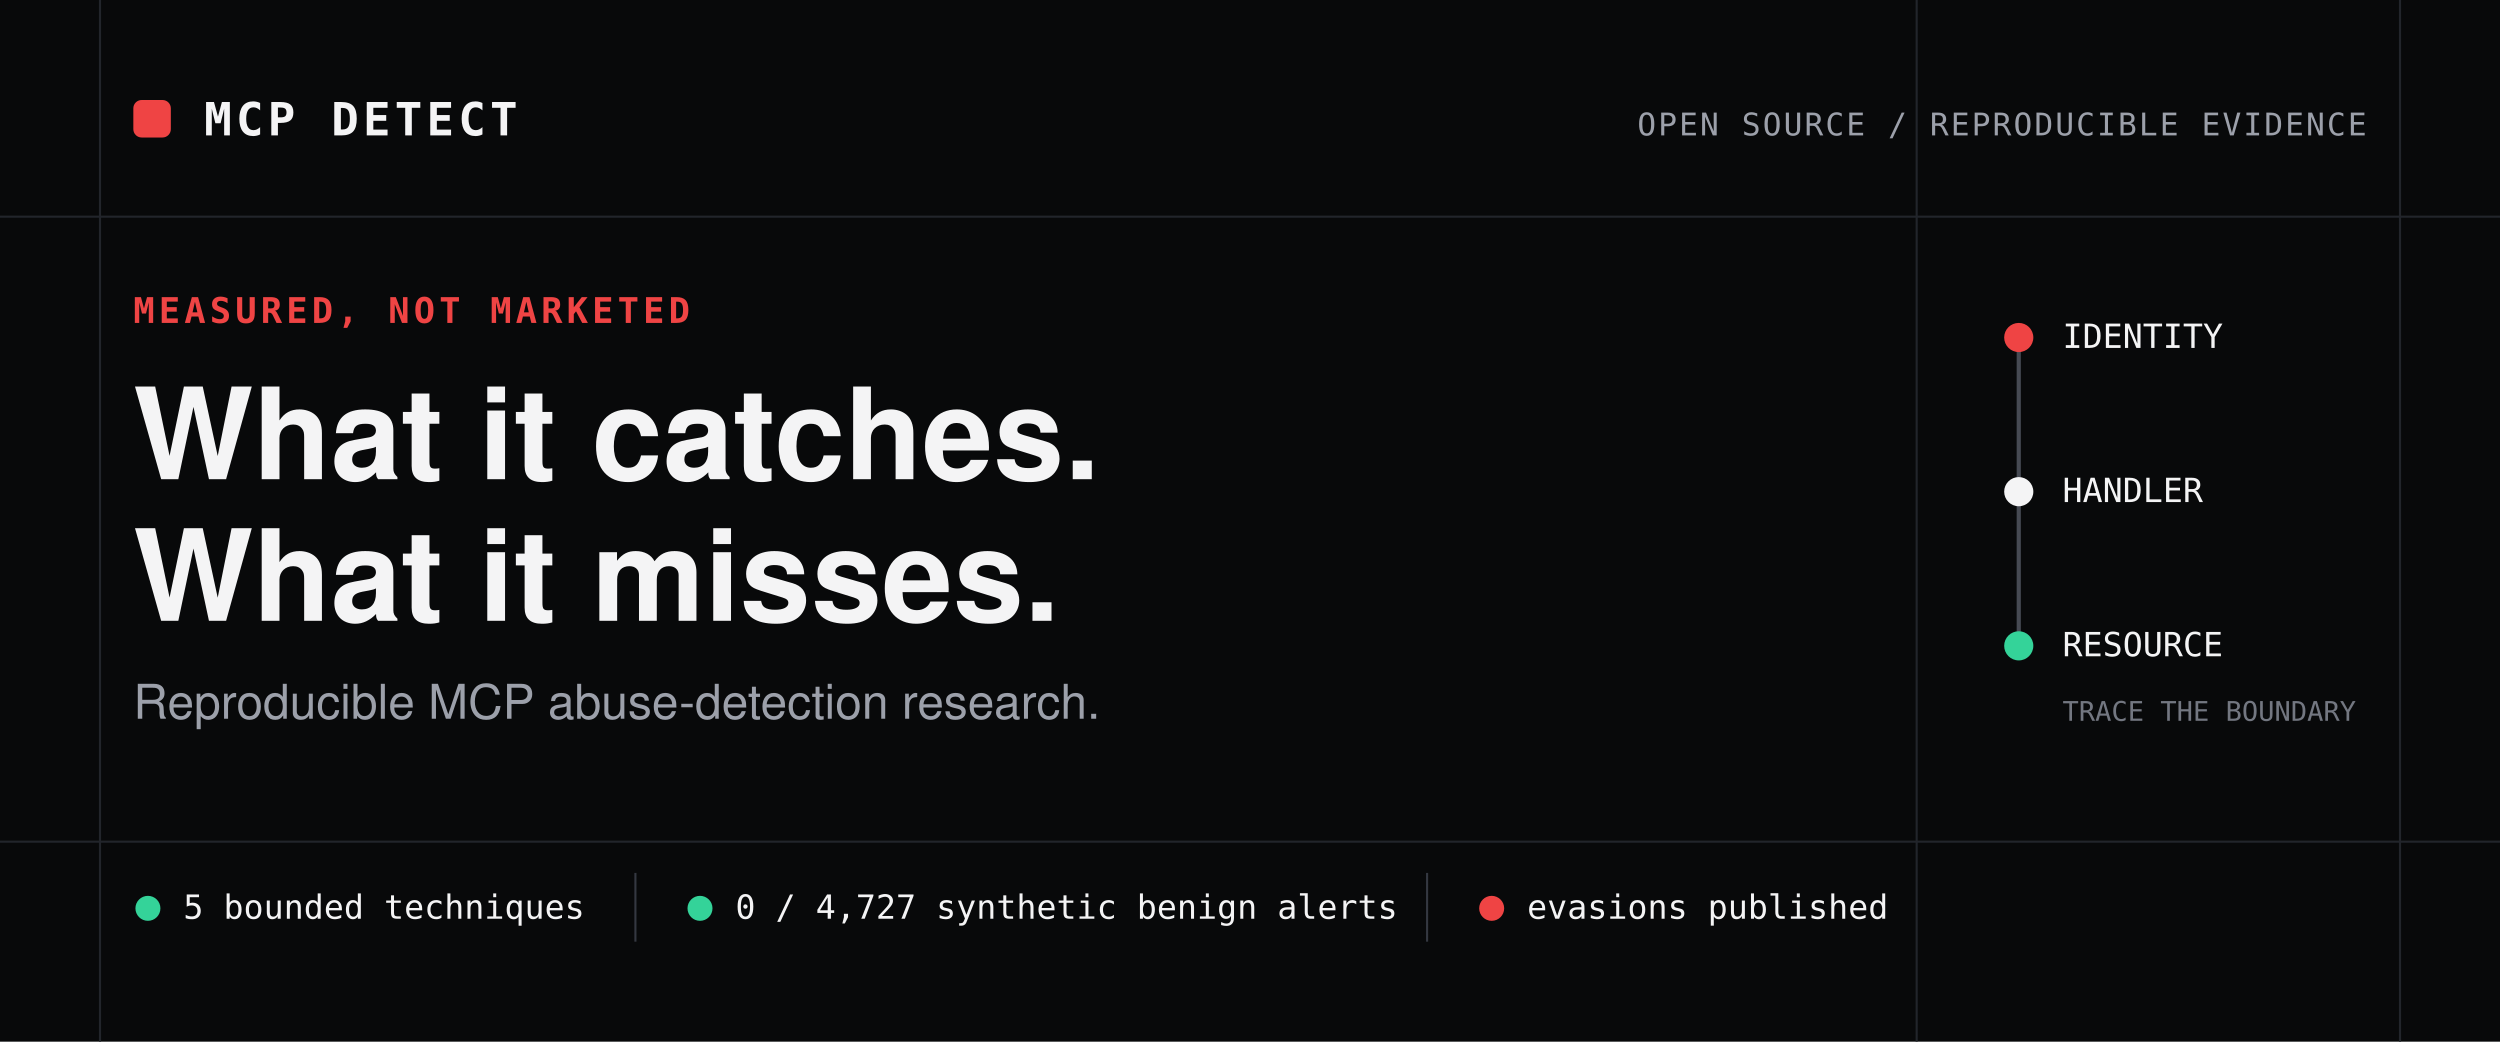
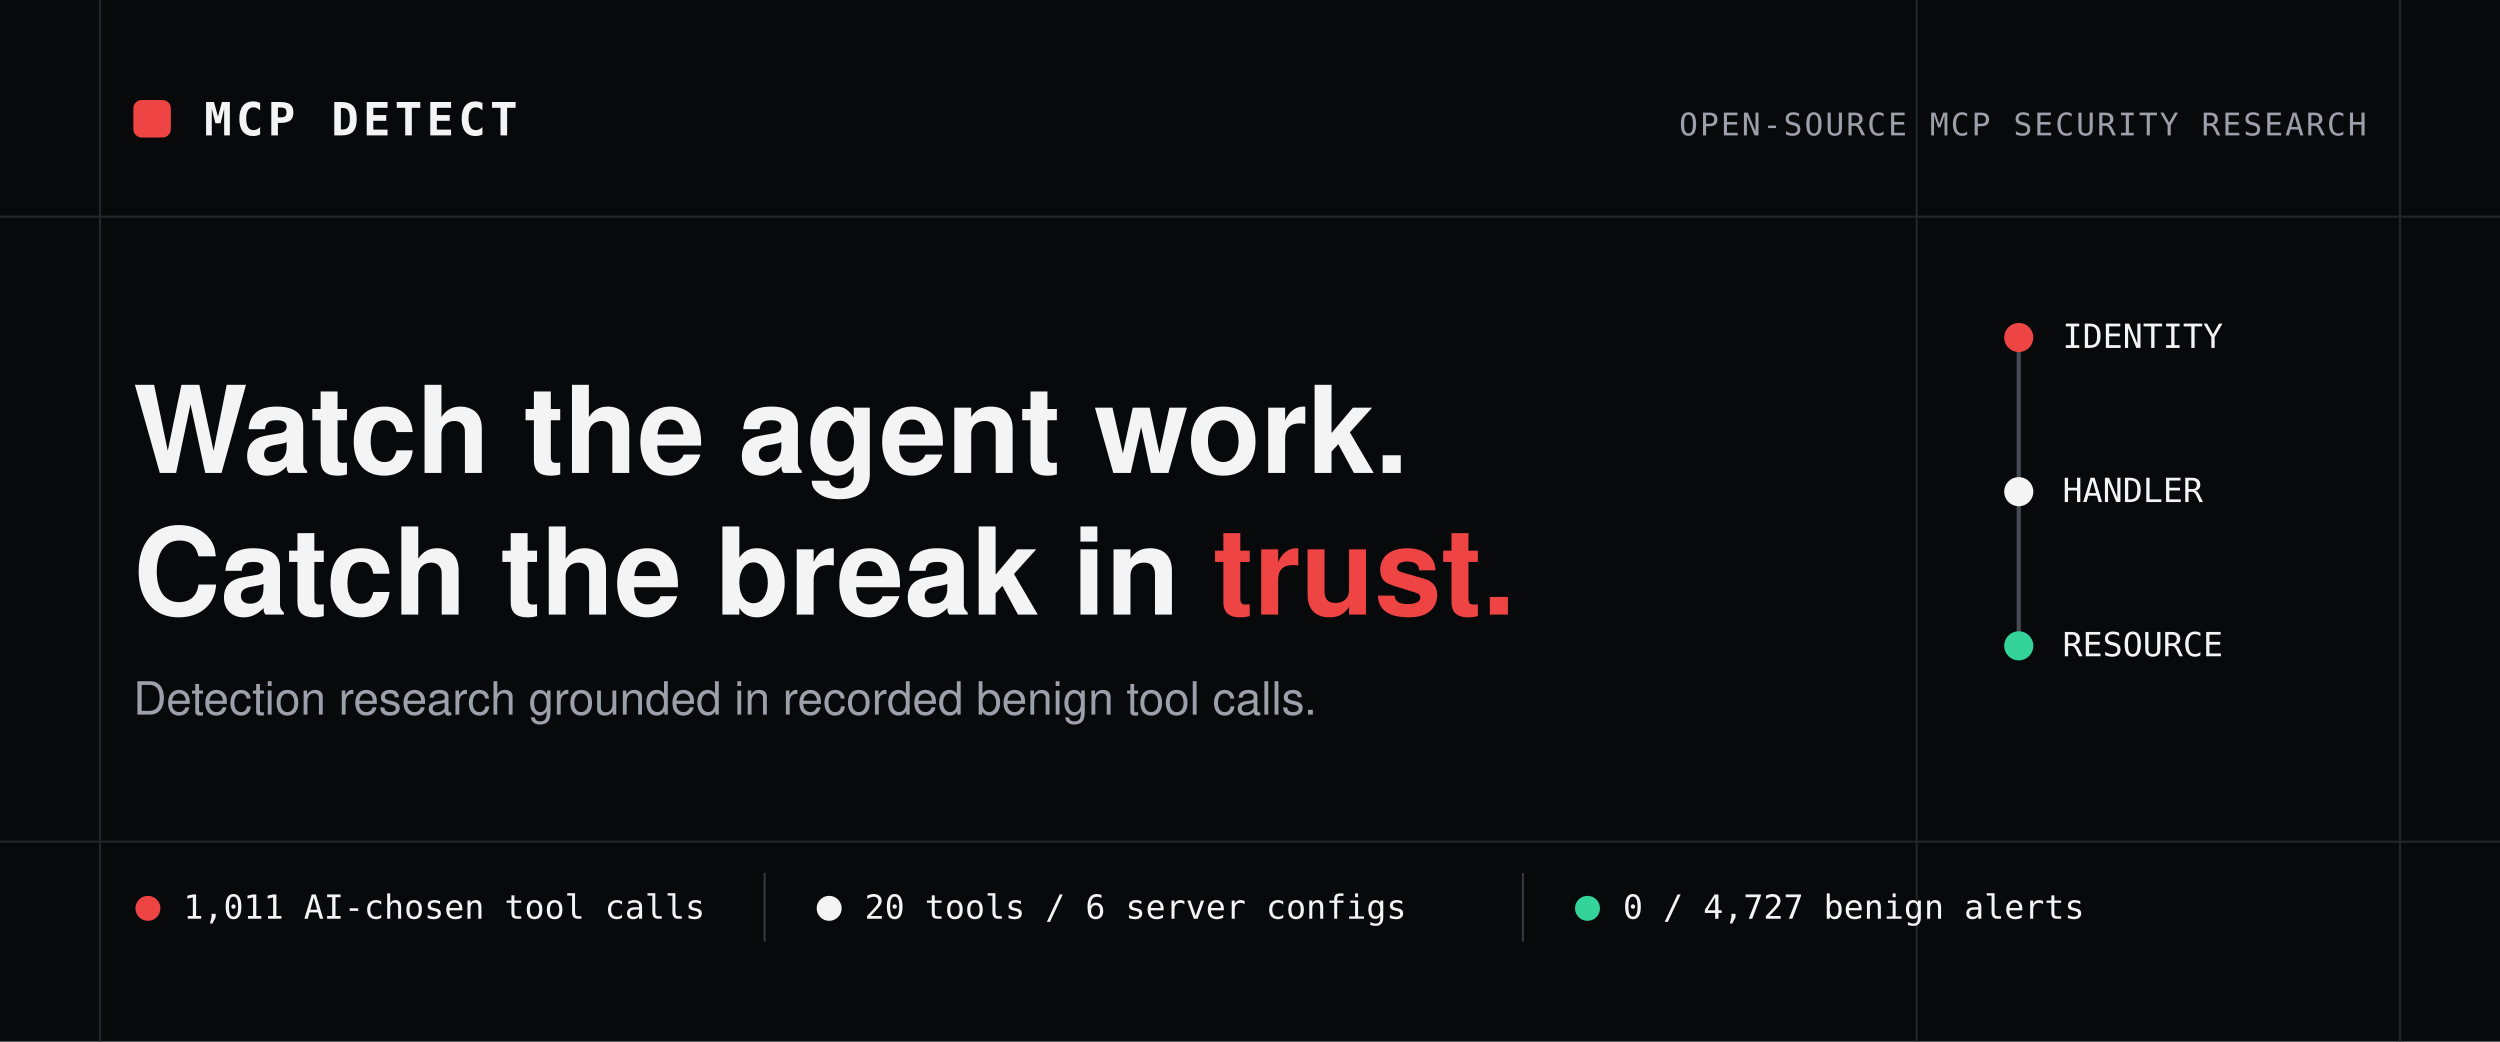
<svg xmlns="http://www.w3.org/2000/svg" width="1200" height="500" viewBox="0 0 1200 500" role="img" aria-labelledby="title desc">
  <rect width="1200" height="500" fill="#08090a" />
  <g stroke="#22252b" stroke-width="1">
    <path d="M0 104H1200M0 404H1200" />
    <path d="M48 0V500M920 0V500M1152 0V500" />
  </g>
  <g transform="translate(64 48)">
    <rect width="18" height="18" rx="4" fill="#ef4444" />
    <text x="34" y="17" fill="#f4f4f5" font-family="ui-monospace,SFMono-Regular,Consolas,monospace" font-size="22" font-weight="700" letter-spacing="2">MCP DETECT</text>
  </g>
-   <text x="1136" y="65" text-anchor="end" fill="#9ca0aa" font-family="ui-monospace,SFMono-Regular,Consolas,monospace" font-size="15" letter-spacing="1">OPEN SOURCE / REPRODUCIBLE EVIDENCE</text>
-   <g transform="translate(64 155)">
-     <text x="0" y="0" fill="#ef4444" font-family="ui-monospace,SFMono-Regular,Consolas,monospace" font-size="17" font-weight="700" letter-spacing="2">MEASURED, NOT MARKETED</text>
-     <text x="0" y="75" fill="#f4f4f5" font-family="Avenir Next,Segoe UI,Helvetica,Arial,sans-serif" font-size="61" font-weight="650">What it catches.</text>
-     <text x="0" y="143" fill="#f4f4f5" font-family="Avenir Next,Segoe UI,Helvetica,Arial,sans-serif" font-size="61" font-weight="650">What it misses.</text>
-     <text x="0" y="190" fill="#9ca0aa" font-family="Avenir Next,Segoe UI,Helvetica,Arial,sans-serif" font-size="23">Reproducible MCP abuse-detection research.</text>
+   <text x="1136" y="65" text-anchor="end" fill="#9ca0aa" font-family="ui-monospace,SFMono-Regular,Consolas,monospace" font-size="15" letter-spacing="1">OPEN-SOURCE MCP SECURITY RESEARCH</text>
+   <g transform="translate(64 151)">
+     <text x="0" y="76" fill="#f4f4f5" font-family="Avenir Next,Segoe UI,Helvetica,Arial,sans-serif" font-size="58" font-weight="650">Watch the agent work.</text>
+     <text x="0" y="144" fill="#f4f4f5" font-family="Avenir Next,Segoe UI,Helvetica,Arial,sans-serif" font-size="58" font-weight="650">Catch the break in <tspan fill="#ef4444">trust.</tspan>
+     </text>
+     <text x="0" y="192" fill="#9ca0aa" font-family="Avenir Next,Segoe UI,Helvetica,Arial,sans-serif" font-size="22">Detection research grounded in recorded benign tool calls.</text>
  </g>
  <g transform="translate(958 151)" font-family="ui-monospace,SFMono-Regular,Consolas,monospace">
    <path d="M11 11V159" stroke="#464a53" stroke-width="2" />
    <circle cx="11" cy="11" r="7" fill="#ef4444" />
    <circle cx="11" cy="85" r="7" fill="#f4f4f5" />
    <circle cx="11" cy="159" r="7" fill="#34d399" />
    <text x="32" y="16" fill="#f4f4f5" font-size="16">IDENTITY</text>
    <text x="32" y="90" fill="#f4f4f5" font-size="16">HANDLER</text>
    <text x="32" y="164" fill="#f4f4f5" font-size="16">RESOURCE</text>
-     <text x="32" y="195" fill="#737781" font-size="13">TRACE THE BOUNDARY</text>
  </g>
  <g transform="translate(64 441)" font-family="ui-monospace,SFMono-Regular,Consolas,monospace" font-size="16">
-     <circle cx="7" cy="-5" r="6" fill="#34d399" />
-     <text x="24" y="0" fill="#f4f4f5">5 bounded techniques</text>
-     <path d="M241 -22V11" stroke="#343841" />
-     <circle cx="272" cy="-5" r="6" fill="#34d399" />
-     <text x="289" y="0" fill="#f4f4f5">0 / 4,727 synthetic benign alerts</text>
-     <path d="M621 -22V11" stroke="#343841" />
-     <circle cx="652" cy="-5" r="6" fill="#ef4444" />
-     <text x="669" y="0" fill="#f4f4f5">evasions published</text>
+     <circle cx="7" cy="-5" r="6" fill="#ef4444" />
+     <text x="24" y="0" fill="#f4f4f5">1,011 AI-chosen tool calls</text>
+     <path d="M303 -22V11" stroke="#343841" />
+     <circle cx="334" cy="-5" r="6" fill="#f4f4f5" />
+     <text x="351" y="0" fill="#f4f4f5">20 tools / 6 server configs</text>
+     <path d="M667 -22V11" stroke="#343841" />
+     <circle cx="698" cy="-5" r="6" fill="#34d399" />
+     <text x="715" y="0" fill="#f4f4f5">0 / 4,727 benign alerts</text>
  </g>
</svg>
